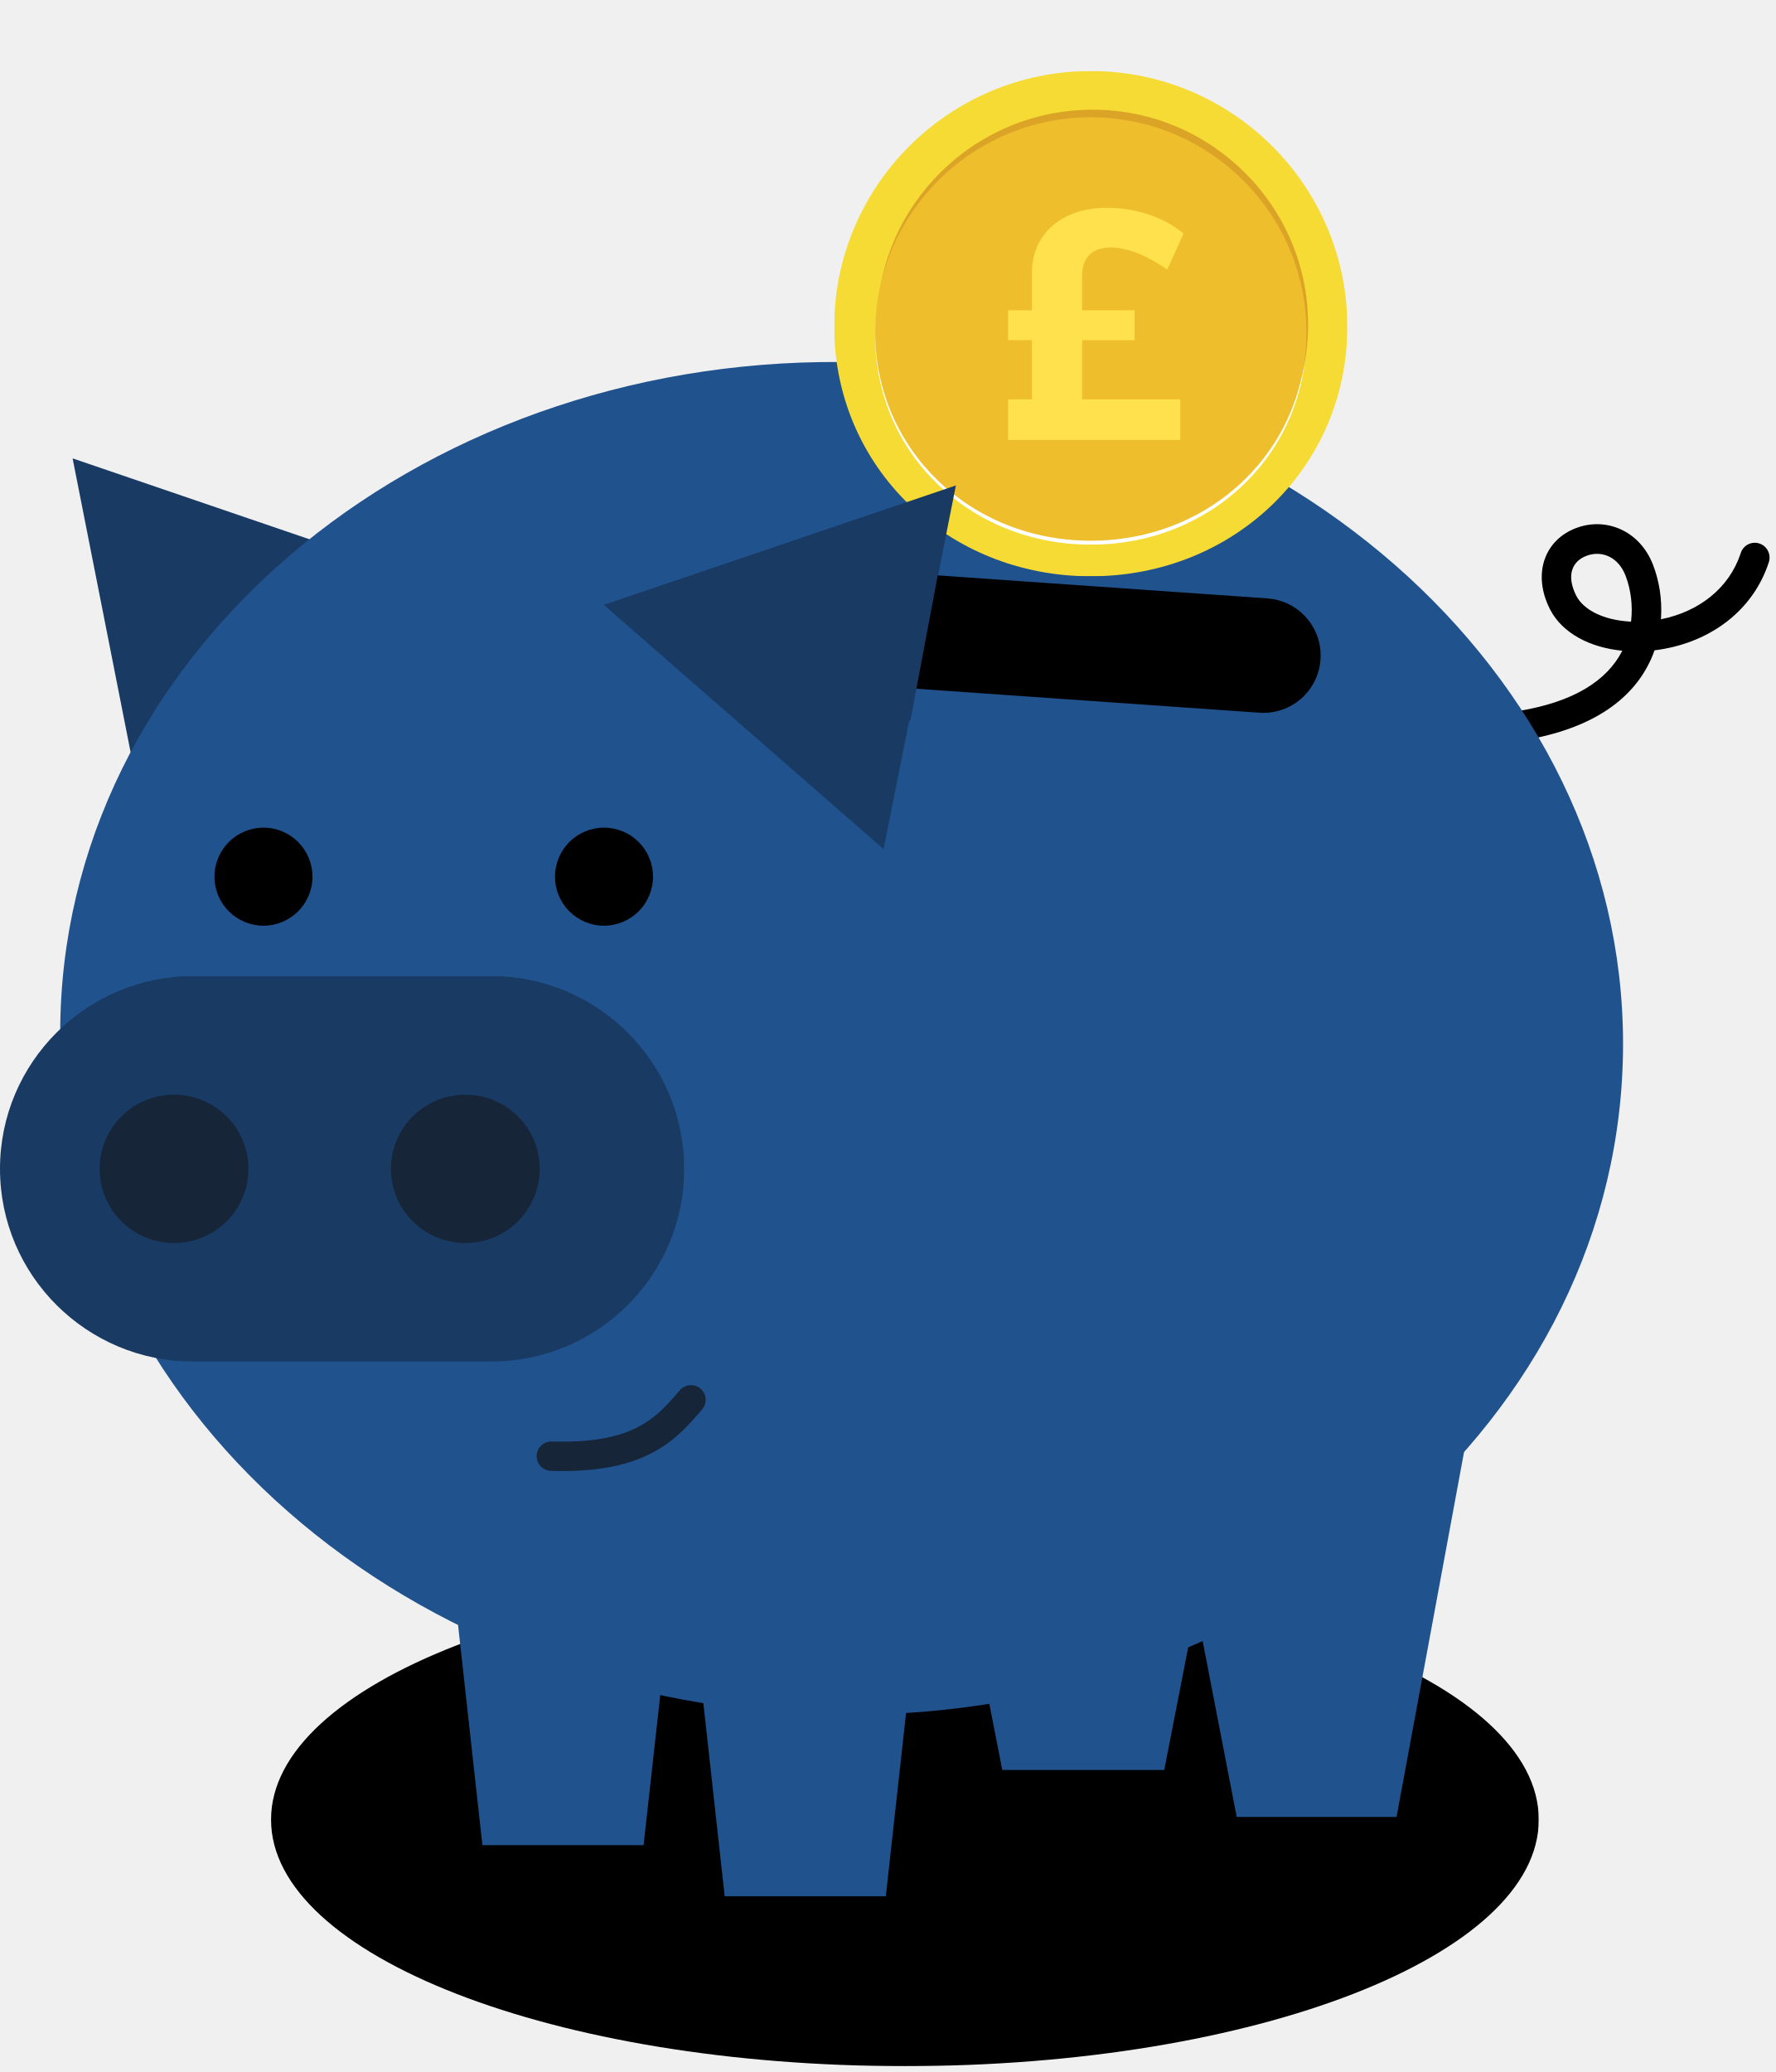
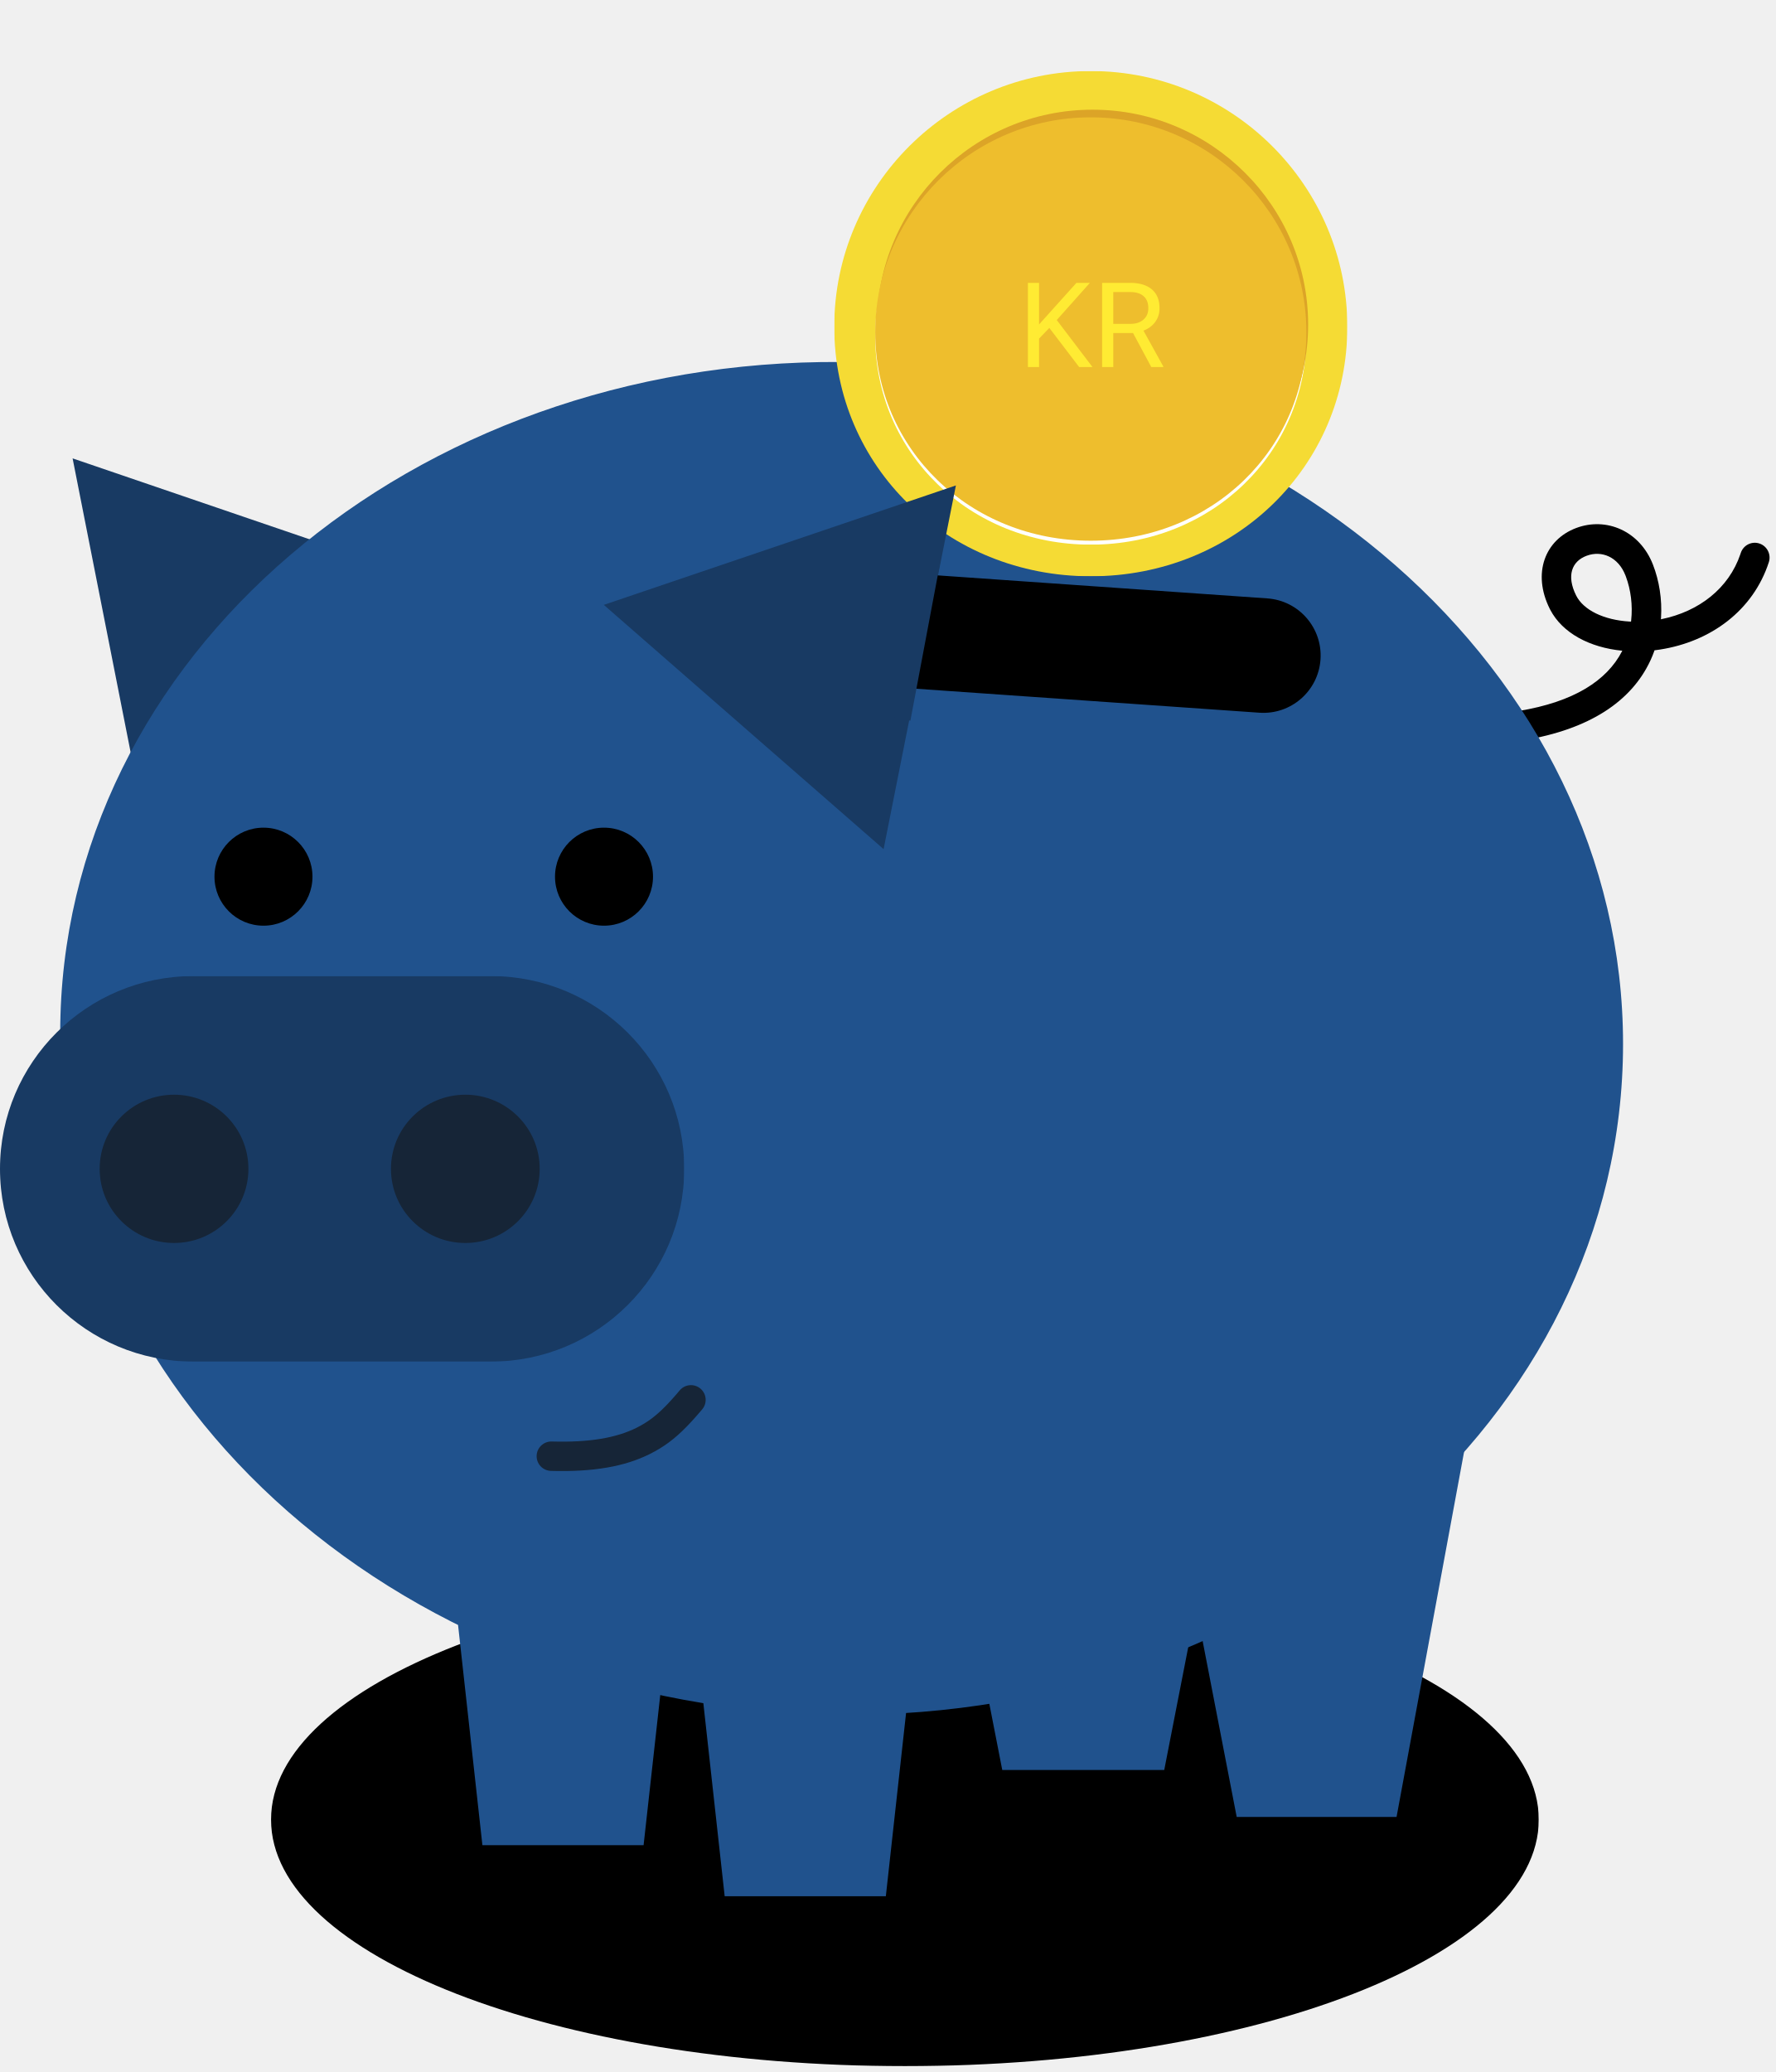
<svg xmlns="http://www.w3.org/2000/svg" width="150" height="175" viewBox="0 0 150 175" fill="none">
-   <mask id="mask0_47:8" style="mask-type:alpha" maskUnits="userSpaceOnUse" x="22" y="132" width="108" height="43">
+   <mask id="mask0_49:3" style="mask-type:alpha" maskUnits="userSpaceOnUse" x="22" y="132" width="108" height="43">
    <path d="M22.893 132.864H129.973V174.504H22.893V132.864Z" fill="white" />
  </mask>
-   <g mask="url(#mask0_47:8)">
+   <g mask="url(#mask0_49:3)">
    <path fill-rule="evenodd" clip-rule="evenodd" d="M129.973 153.684C129.973 165.182 106.002 174.504 76.433 174.504C46.864 174.504 22.893 165.182 22.893 153.684C22.893 142.186 46.864 132.864 76.433 132.864C106.002 132.864 129.973 142.186 129.973 153.684Z" fill="black" />
  </g>
  <path fill-rule="evenodd" clip-rule="evenodd" d="M84.656 149.49H98.338L102.217 129.638H80.777L84.656 149.49Z" fill="#20528D" />
  <path fill-rule="evenodd" clip-rule="evenodd" d="M104.458 153.46H117.96L124.055 120.505L100.629 133.687L104.458 153.46Z" fill="#20528D" />
  <path fill-rule="evenodd" clip-rule="evenodd" d="M21.022 43.799L6.132 38.714L9.19 54.199L12.247 69.684L24.079 59.283L35.911 48.883L21.022 43.799Z" fill="#183A63" />
  <path d="M133.135 44.595C135.666 43.645 138.502 44.829 139.614 47.681C140.146 49.047 140.397 50.609 140.299 52.181L140.29 52.304L140.351 52.291C143.503 51.647 146.024 49.694 147.002 46.801L147.033 46.706C147.247 46.048 147.95 45.689 148.605 45.903C149.26 46.117 149.618 46.824 149.405 47.481C148.084 51.555 144.512 54.191 140.214 54.86C140.092 54.879 139.971 54.896 139.85 54.911L139.75 54.923L139.722 55.004C139.636 55.243 139.54 55.479 139.435 55.713L139.381 55.829C137.776 59.245 134.24 61.606 128.68 62.52C128 62.632 127.359 62.169 127.248 61.487C127.137 60.804 127.598 60.16 128.277 60.049C132.931 59.284 135.726 57.487 137.011 54.994L137.028 54.961L137.016 54.959C134.289 54.69 131.976 53.485 130.938 51.493L130.896 51.41C129.403 48.411 130.501 45.583 133.135 44.595ZM137.291 48.593C136.688 47.043 135.289 46.46 134.008 46.941C132.765 47.407 132.294 48.619 133.126 50.29C133.746 51.536 135.486 52.368 137.63 52.495L137.764 52.502L137.776 52.404C137.916 51.117 137.747 49.81 137.328 48.689L137.291 48.593Z" fill="black" />
  <path fill-rule="evenodd" clip-rule="evenodd" d="M54.361 155.843H40.746L37.102 122.888L56.557 136.07L54.361 155.843Z" fill="#20528D" />
  <path fill-rule="evenodd" clip-rule="evenodd" d="M137.069 89.655C136.137 121.189 105.84 145.877 69.4 144.799C32.96 143.721 4.176 117.284 5.108 85.751C6.041 54.217 36.338 29.529 72.777 30.607C109.218 31.685 138.002 58.122 137.069 89.655Z" fill="#20528D" />
  <path fill-rule="evenodd" clip-rule="evenodd" d="M55.156 74.044C55.156 76.33 53.303 78.183 51.017 78.183C48.732 78.183 46.879 76.33 46.879 74.044C46.879 71.758 48.732 69.904 51.017 69.904C53.303 69.904 55.156 71.758 55.156 74.044Z" fill="black" />
  <path fill-rule="evenodd" clip-rule="evenodd" d="M26.393 74.044C26.393 76.33 24.54 78.183 22.255 78.183C19.969 78.183 18.116 76.33 18.116 74.044C18.116 71.758 19.969 69.904 22.255 69.904C24.54 69.904 26.393 71.758 26.393 74.044Z" fill="black" />
  <path fill-rule="evenodd" clip-rule="evenodd" d="M74.822 160.156H61.21L59.015 140.288H77.017L74.822 160.156Z" fill="#20528D" />
  <path d="M59.165 117.282C59.688 117.725 59.754 118.508 59.311 119.032L59.214 119.145L59.025 119.366L58.84 119.579L58.658 119.784C58.628 119.817 58.598 119.85 58.569 119.883L58.392 120.077L58.218 120.263C58.189 120.293 58.161 120.324 58.132 120.354L57.962 120.53C56.971 121.538 56.068 122.214 54.883 122.807C52.78 123.859 50.122 124.333 46.533 124.231C45.847 124.211 45.308 123.64 45.327 122.954C45.347 122.269 45.918 121.729 46.604 121.748C49.811 121.84 52.071 121.436 53.773 120.585C54.682 120.131 55.393 119.6 56.209 118.769L56.358 118.614L56.511 118.453L56.666 118.284C56.692 118.256 56.719 118.226 56.745 118.197L56.906 118.017L57.071 117.829L57.241 117.632L57.415 117.427C57.858 116.904 58.641 116.839 59.165 117.282Z" fill="#162537" />
  <path fill-rule="evenodd" clip-rule="evenodd" d="M108.411 30.559C108.411 39.519 101.124 46.35 92.133 46.35C83.144 46.35 75.856 39.519 75.856 30.559C75.856 21.598 83.144 14.335 92.133 14.335C101.124 14.335 108.411 21.598 108.411 30.559Z" fill="#EEC131" />
-   <mask id="mask1_47:8" style="mask-type:alpha" maskUnits="userSpaceOnUse" x="70" y="6" width="44" height="43">
+   <mask id="mask1_49:3" style="mask-type:alpha" maskUnits="userSpaceOnUse" x="70" y="6" width="44" height="43">
    <path d="M70.466 6H113.801V48.673H70.466V6Z" fill="white" />
  </mask>
-   <g mask="url(#mask1_47:8)">
+   <g mask="url(#mask1_49:3)">
    <path fill-rule="evenodd" clip-rule="evenodd" d="M92.133 48.673C79.983 48.673 70.465 39.416 70.465 27.597C70.465 15.688 80.186 6 92.133 6C104.081 6 113.802 15.688 113.802 27.597C113.802 39.416 104.284 48.673 92.133 48.673Z" fill="#F5DB34" />
  </g>
-   <mask id="mask2_47:8" style="mask-type:alpha" maskUnits="userSpaceOnUse" x="73" y="10" width="38" height="37">
+   <mask id="mask2_49:3" style="mask-type:alpha" maskUnits="userSpaceOnUse" x="73" y="10" width="38" height="37">
    <path d="M73.924 10.245H110.342V46.001H73.924V10.245Z" fill="white" />
  </mask>
-   <g mask="url(#mask2_47:8)">
+   <g mask="url(#mask2_49:3)">
    <path fill-rule="evenodd" clip-rule="evenodd" d="M92.133 10.245C82.093 10.245 73.924 18.387 73.924 28.396C73.924 38.267 81.924 46.001 92.133 46.001C102.344 46.001 110.343 38.267 110.343 28.396C110.343 18.387 102.174 10.245 92.133 10.245Z" fill="white" />
  </g>
  <path fill-rule="evenodd" clip-rule="evenodd" d="M92.283 9.264C82.242 9.264 74.073 17.407 74.073 27.415C74.073 37.286 82.072 45.02 92.283 45.02C102.493 45.02 110.492 37.286 110.492 27.415C110.492 17.407 102.323 9.264 92.283 9.264Z" fill="#DCA427" />
  <path fill-rule="evenodd" clip-rule="evenodd" d="M92.133 9.91C82.093 9.91 73.924 18.053 73.924 28.061C73.924 37.934 81.924 45.668 92.133 45.668C102.344 45.668 110.343 37.934 110.343 28.061C110.343 18.053 102.174 9.91 92.133 9.91Z" fill="#EEBE2D" />
-   <path fill-rule="evenodd" clip-rule="evenodd" d="M91.403 33.729H99.695V37.161H85.148V33.729H87.16V28.73H85.148V26.204H87.16V23.047C87.16 21.966 87.421 21.009 87.944 20.177C88.468 19.344 89.208 18.698 90.162 18.241C91.116 17.783 92.22 17.553 93.468 17.553C94.718 17.553 95.902 17.742 97.022 18.117C98.143 18.492 99.125 19.028 99.971 19.723L98.593 22.771C96.792 21.526 95.193 20.904 93.799 20.904C93.027 20.904 92.436 21.11 92.022 21.523C91.609 21.934 91.403 22.535 91.403 23.321V26.204H95.837V28.73H91.403V33.729Z" fill="#FFE14D" />
  <path fill-rule="evenodd" clip-rule="evenodd" d="M45.648 115H20.52C11.5 115 4.188 107.711 4.188 98.72C4.188 89.729 11.5 82.439 20.52 82.439H45.648C54.668 82.439 61.98 89.729 61.98 98.72C61.98 107.711 54.668 115 45.648 115Z" fill="#20528D" />
-   <mask id="mask3_47:8" style="mask-type:alpha" maskUnits="userSpaceOnUse" x="0" y="82" width="58" height="34">
+   <mask id="mask3_49:3" style="mask-type:alpha" maskUnits="userSpaceOnUse" x="0" y="82" width="58" height="34">
    <path d="M0 82.439H57.793V115H0V82.439Z" fill="white" />
  </mask>
-   <g mask="url(#mask3_47:8)">
+   <g mask="url(#mask3_49:3)">
    <path fill-rule="evenodd" clip-rule="evenodd" d="M41.46 115H16.332C7.312 115 -0 107.711 -0 98.72C-0 89.729 7.312 82.439 16.332 82.439H41.46C50.48 82.439 57.792 89.729 57.792 98.72C57.792 107.711 50.48 115 41.46 115Z" fill="#183A63" />
  </g>
  <path fill-rule="evenodd" clip-rule="evenodd" d="M20.982 98.72C20.982 102.178 18.17 104.982 14.7 104.982C11.231 104.982 8.418 102.178 8.418 98.72C8.418 95.262 11.231 92.458 14.7 92.458C18.17 92.458 20.982 95.262 20.982 98.72Z" fill="#162537" />
  <path fill-rule="evenodd" clip-rule="evenodd" d="M45.586 98.72C45.586 102.178 42.773 104.982 39.304 104.982C35.834 104.982 33.022 102.178 33.022 98.72C33.022 95.262 35.834 92.458 39.304 92.458C42.773 92.458 45.586 95.262 45.586 98.72Z" fill="#162537" />
  <path fill-rule="evenodd" clip-rule="evenodd" d="M65.87 46.043L80.74 41L77.687 56.358L74.633 71.717L62.816 61.402L51 51.087L65.87 46.043Z" fill="#183A63" />
-   <path d="M70.337 52.827C70.523 50.161 72.835 48.151 75.501 48.337L107.046 50.541C109.712 50.727 111.722 53.039 111.536 55.705V55.705C111.35 58.371 109.038 60.381 106.372 60.195L74.827 57.991C72.161 57.805 70.151 55.493 70.337 52.827V52.827Z" fill="black" />
+   <path d="M70.337 52.827C70.523 50.161 72.835 48.151 75.501 48.337L107.046 50.541C109.712 50.727 111.722 53.039 111.536 55.705C111.35 58.371 109.038 60.381 106.372 60.195L74.827 57.991C72.161 57.805 70.151 55.493 70.337 52.827Z" fill="black" />
  <rect x="70.43" y="45.405" width="9.216" height="14" transform="rotate(10.6625 70.4297 45.405)" fill="#183A63" />
+   <path d="M88.632 27.694L87.763 28.598V31H86.825V23.891H87.763V27.406L90.922 23.891H92.055L89.257 27.03L92.274 31H91.151L88.632 27.694ZM95.702 28.124H94.032V31H93.09V23.891H95.443C96.244 23.891 96.859 24.073 97.289 24.438C97.722 24.802 97.939 25.333 97.939 26.029C97.939 26.472 97.818 26.858 97.577 27.186C97.34 27.515 97.007 27.761 96.581 27.924L98.251 30.941V31H97.245L95.702 28.124ZM94.032 27.357H95.473C95.938 27.357 96.308 27.237 96.581 26.996C96.858 26.755 96.996 26.433 96.996 26.029C96.996 25.59 96.864 25.253 96.601 25.019C96.34 24.784 95.963 24.665 95.468 24.662H94.032V27.357Z" fill="#FFE600" />
+   <path d="M88.632 27.694L87.763 28.598V31H86.825V23.891H87.763V27.406L90.922 23.891H92.055L89.257 27.03L92.274 31H91.151L88.632 27.694ZM95.702 28.124H94.032V31H93.09V23.891H95.443C96.244 23.891 96.859 24.073 97.289 24.438C97.722 24.802 97.939 25.333 97.939 26.029C97.939 26.472 97.818 26.858 97.577 27.186C97.34 27.515 97.007 27.761 96.581 27.924L98.251 30.941V31H97.245L95.702 28.124ZM94.032 27.357H95.473C95.938 27.357 96.308 27.237 96.581 26.996C96.858 26.755 96.996 26.433 96.996 26.029C96.996 25.59 96.864 25.253 96.601 25.019C96.34 24.784 95.963 24.665 95.468 24.662H94.032V27.357Z" fill="white" fill-opacity="0.2" />
</svg>
